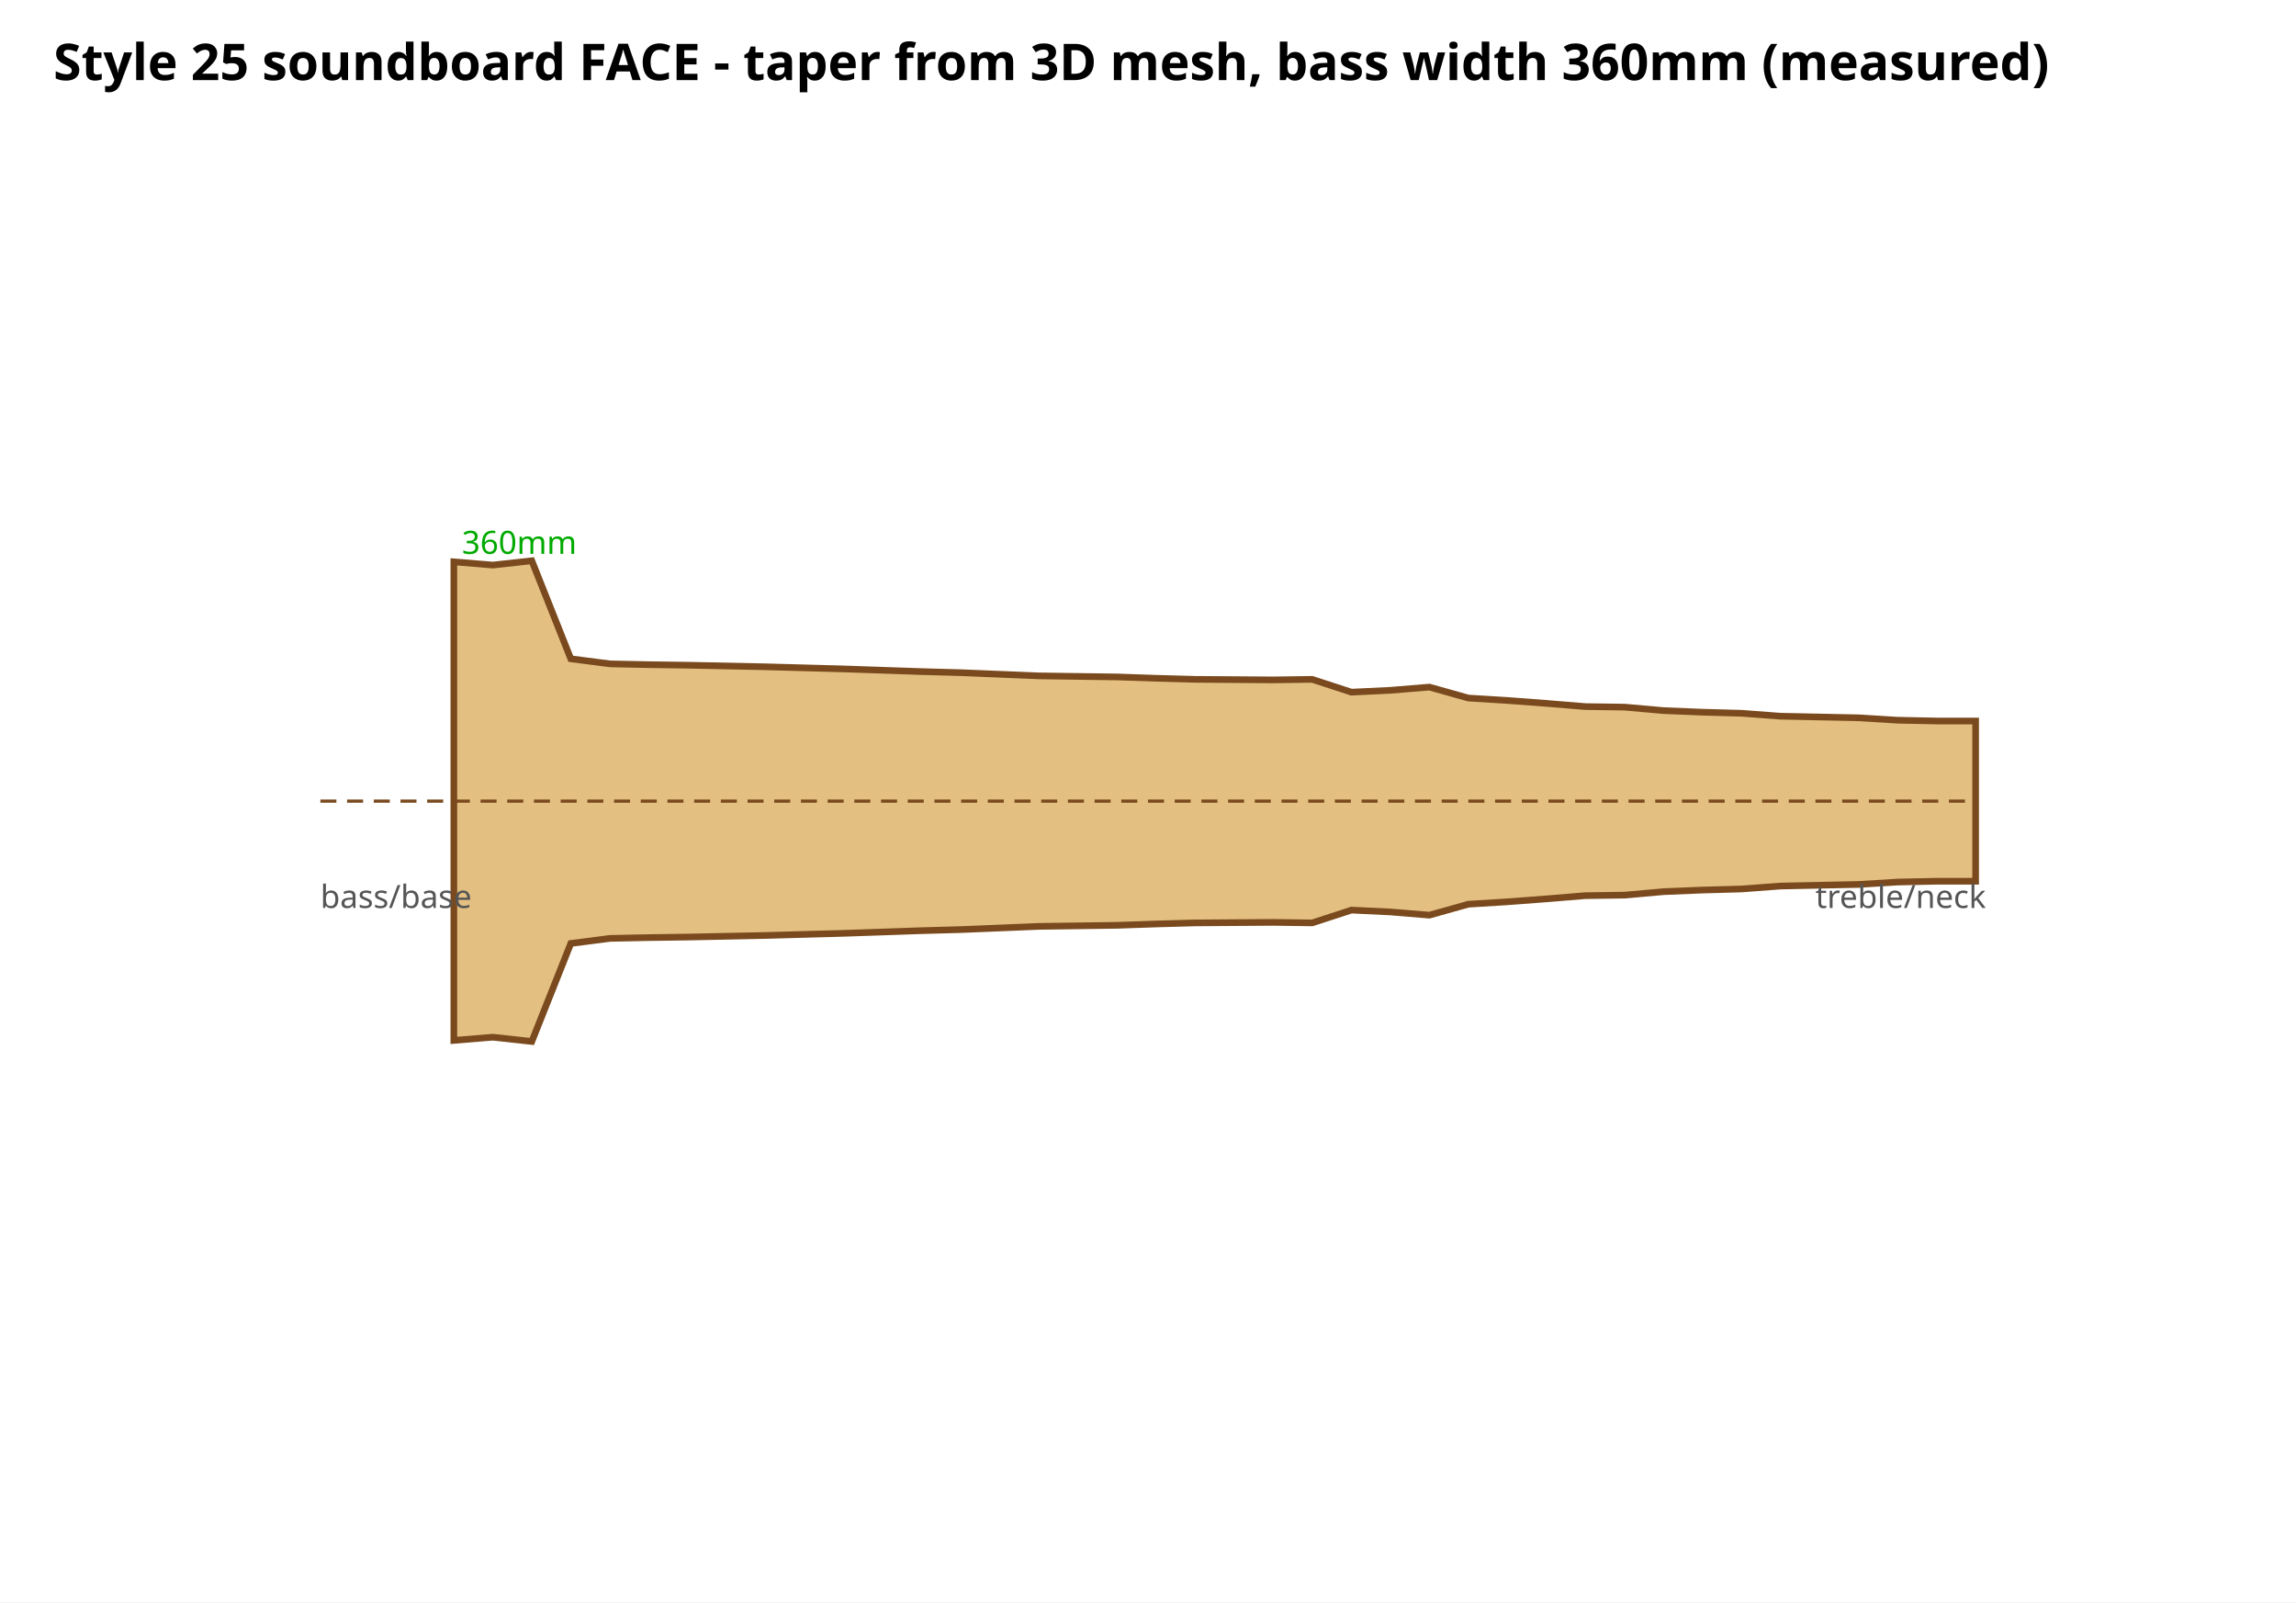
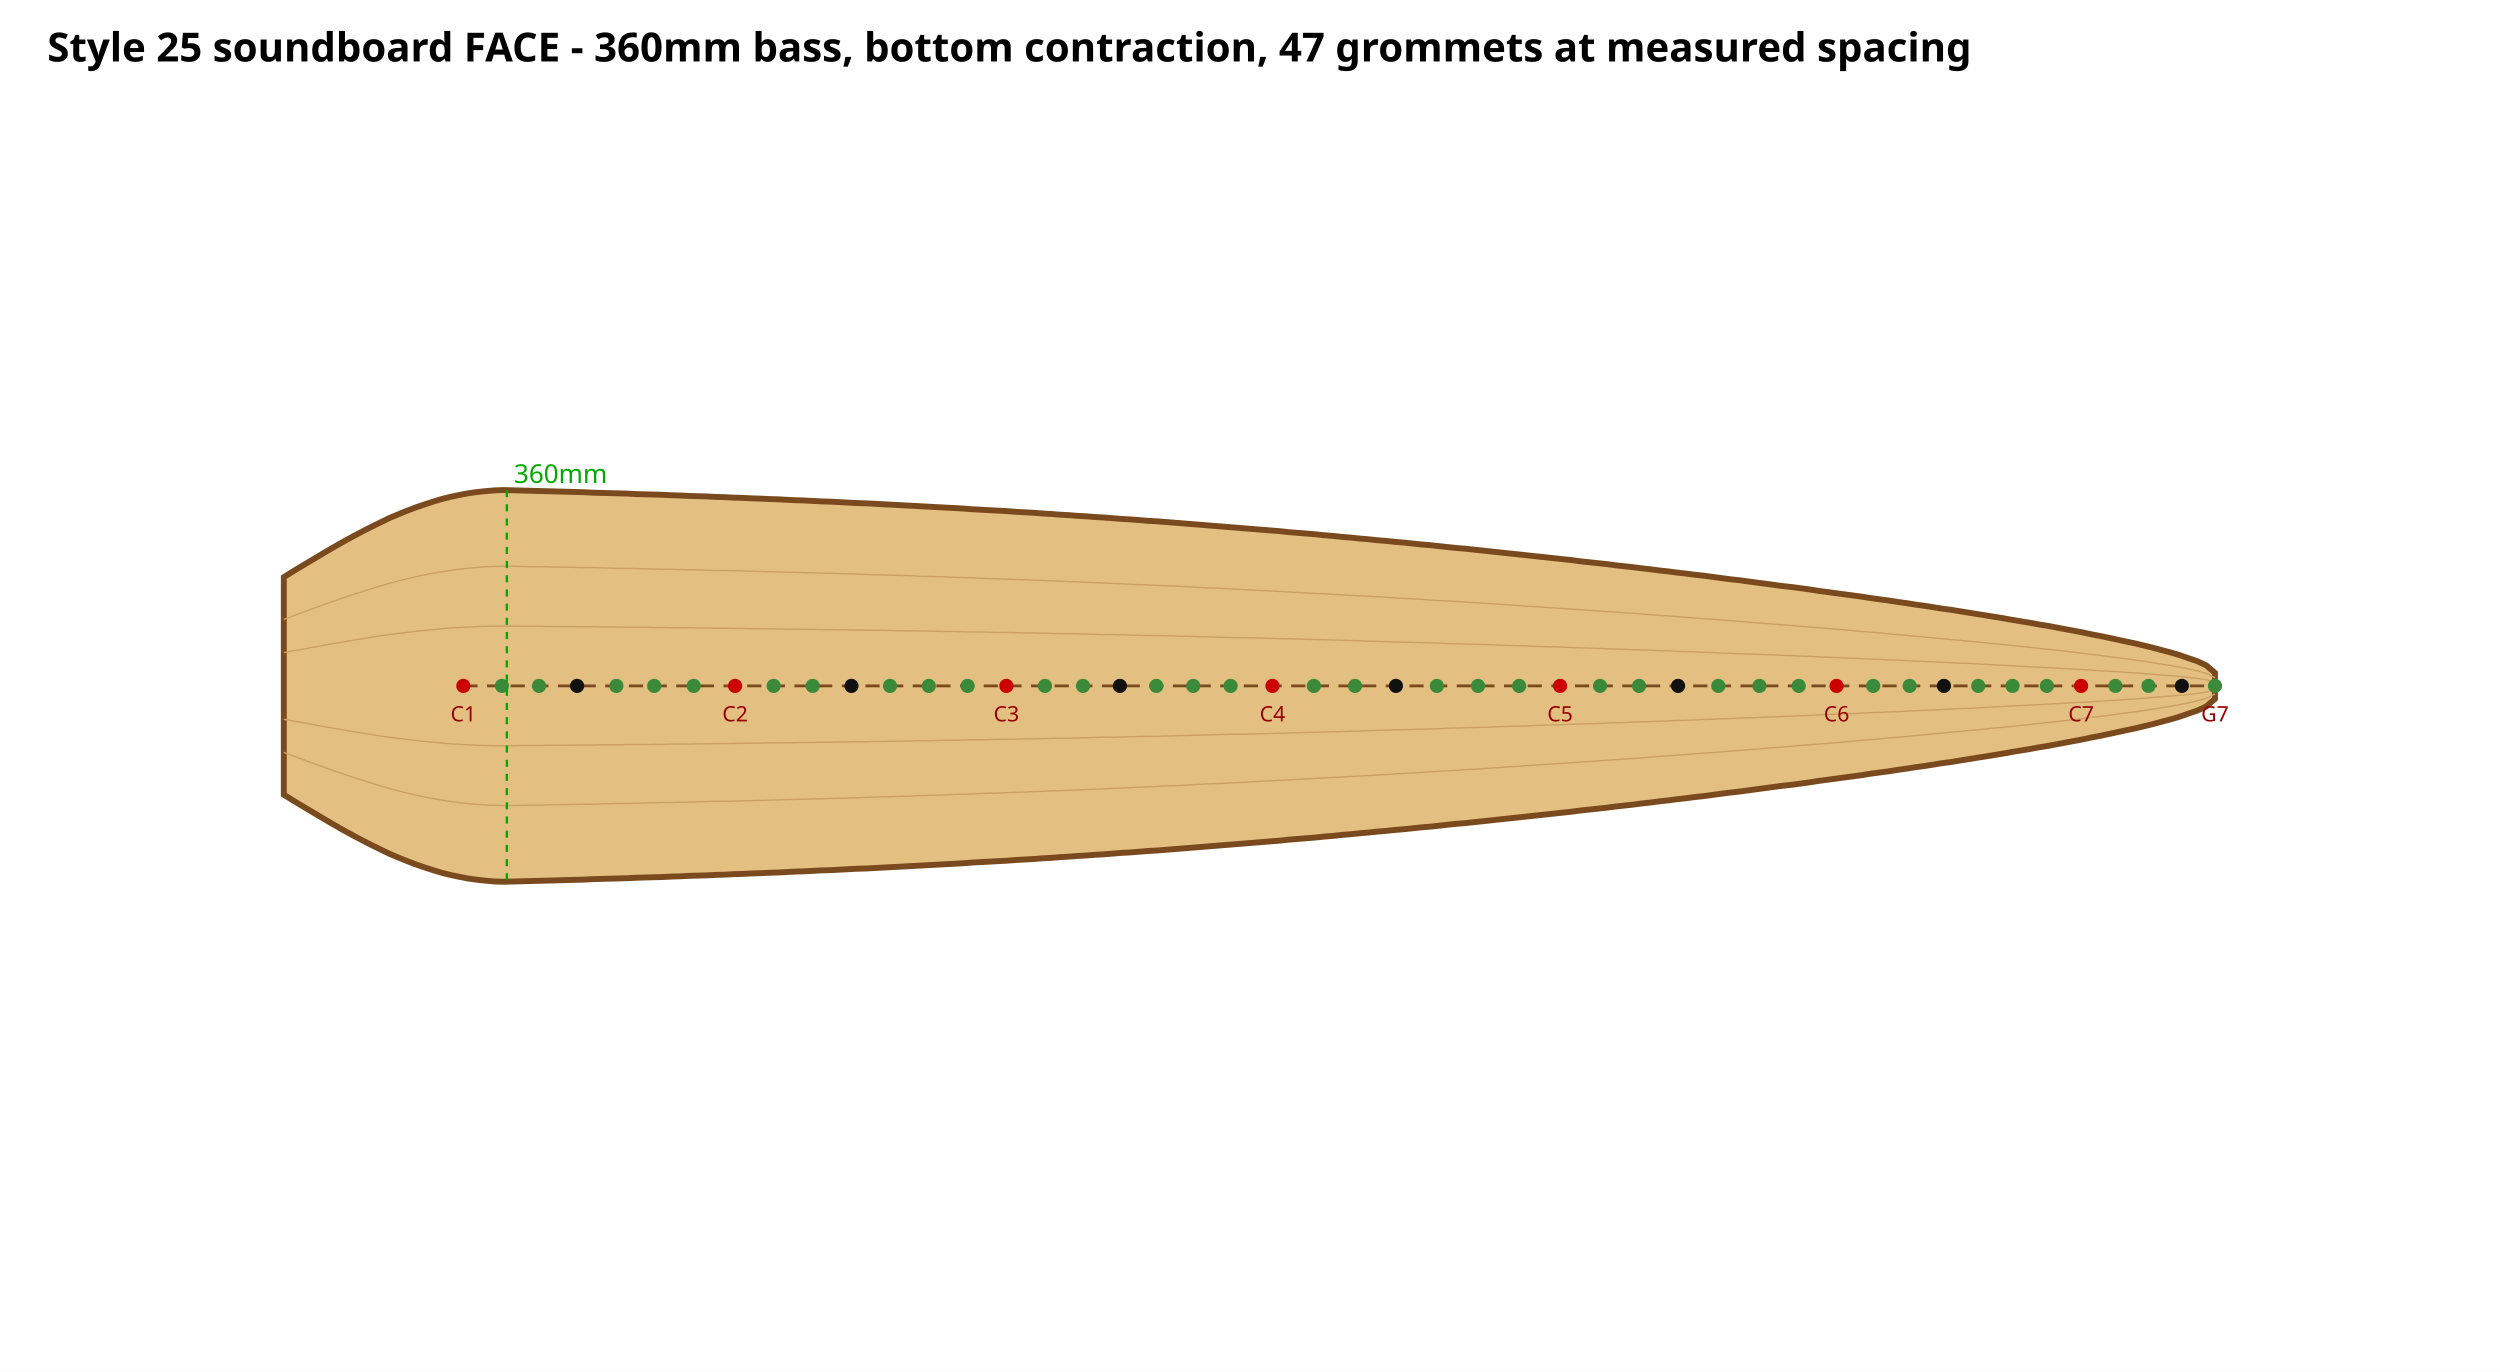
- <svg xmlns="http://www.w3.org/2000/svg" viewBox="0 0 860 600" font-family="sans-serif">
-   <rect x="0" y="0" width="860" height="600" fill="white" />
-   <text x="20" y="30" font-size="19" font-weight="bold">Style 25 soundboard FACE - taper from 3D mesh, bass width 360mm (measured)</text>
-   <polygon points="170.0,210.4 184.6,211.6 199.2,210.0 213.8,246.7 228.5,248.6 243.1,248.9 257.7,249.1 272.3,249.4 286.9,249.7 301.5,250.1 316.2,250.5 330.8,251.0 345.4,251.5 360.0,251.9 374.6,252.5 389.2,253.1 403.8,253.3 418.5,253.5 433.1,254.0 447.7,254.4 462.3,254.5 476.9,254.6 491.5,254.4 506.2,259.2 520.8,258.5 535.4,257.3 550.0,261.4 564.6,262.3 579.2,263.4 593.8,264.6 608.5,264.8 623.1,266.1 637.7,266.7 652.3,267.1 666.9,268.2 681.5,268.5 696.2,268.8 710.8,269.7 725.4,270.0 740.0,270.0 740.0,330.0 725.4,330.0 710.8,330.3 696.2,331.2 681.5,331.5 666.9,331.8 652.3,332.9 637.7,333.3 623.1,333.9 608.5,335.2 593.8,335.4 579.2,336.6 564.6,337.7 550.0,338.6 535.4,342.7 520.8,341.5 506.2,340.8 491.5,345.6 476.9,345.4 462.3,345.5 447.7,345.6 433.1,346.0 418.5,346.5 403.8,346.7 389.2,346.9 374.6,347.5 360.0,348.1 345.4,348.5 330.8,349.0 316.2,349.5 301.5,349.9 286.9,350.3 272.3,350.6 257.7,350.9 243.1,351.1 228.5,351.4 213.8,353.3 199.2,390.0 184.6,388.4 170.0,389.6" fill="#e3c081" stroke="#7a4a1e" stroke-width="2.5" />
-   <line x1="120.0" y1="300.0" x2="740.0" y2="300.0" stroke="#7a4a1e" stroke-width="1.2" stroke-dasharray="6 4" />
-   <text x="173.0" y="207.4" font-size="12" fill="#0a0">360mm</text>
-   <text x="120.0" y="340.0" font-size="12" fill="#555">bass/base</text>
-   <text x="680.0" y="340.0" font-size="12" fill="#555">treble/neck</text>
+ <svg xmlns="http://www.w3.org/2000/svg" viewBox="0 0 1057 580" font-family="sans-serif">
+   <rect width="1057" height="580" fill="white" />
+   <text x="20" y="26" font-size="17" font-weight="bold">Style 25 soundboard FACE - 360mm bass, bottom contraction, 47 grommets at measured spacing</text>
+   <polygon points="120.0,244.0 123.7,241.7 127.5,239.4 131.2,237.2 134.9,235.0 138.6,232.8 142.4,230.6 146.1,228.5 149.8,226.5 153.6,224.5 157.3,222.6 161.0,220.8 164.7,219.0 168.5,217.4 172.2,215.9 175.9,214.5 179.7,213.2 183.4,212.0 187.1,210.9 190.8,210.0 194.6,209.2 198.3,208.5 202.0,208.0 205.8,207.6 209.5,207.3 213.2,207.2 216.9,207.3 220.7,207.4 224.4,207.5 228.1,207.6 231.9,207.7 235.6,207.8 239.3,207.9 243.0,208.0 246.8,208.1 250.5,208.3 254.2,208.4 257.9,208.5 261.7,208.6 265.4,208.7 269.1,208.9 272.9,209.0 276.6,209.1 280.3,209.2 284.0,209.4 287.8,209.5 291.5,209.7 295.2,209.8 299.0,209.9 302.7,210.1 306.4,210.2 310.1,210.4 313.9,210.5 317.6,210.7 321.3,210.8 325.1,211.0 328.8,211.1 332.5,211.3 336.2,211.5 340.0,211.6 343.7,211.8 347.4,212.0 351.2,212.1 354.9,212.3 358.6,212.5 362.3,212.7 366.1,212.8 369.8,213.0 373.5,213.2 377.3,213.4 381.0,213.6 384.7,213.8 388.4,214.0 392.2,214.2 395.9,214.4 399.6,214.6 403.4,214.8 407.1,215.0 410.8,215.3 414.5,215.5 418.3,215.7 422.0,215.9 425.7,216.1 429.5,216.4 433.2,216.6 436.9,216.8 440.6,217.1 444.4,217.3 448.1,217.6 451.8,217.8 455.6,218.1 459.3,218.3 463.0,218.6 466.7,218.8 470.5,219.1 474.2,219.4 477.9,219.6 481.7,219.9 485.4,220.2 489.1,220.4 492.8,220.7 496.6,221.0 500.3,221.3 504.0,221.6 507.8,221.9 511.5,222.2 515.2,222.5 518.9,222.8 522.7,223.1 526.4,223.4 530.1,223.7 533.8,224.0 537.6,224.3 541.3,224.6 545.0,225.0 548.8,225.3 552.5,225.6 556.2,225.9 559.9,226.3 563.7,226.6 567.4,227.0 571.1,227.3 574.9,227.7 578.6,228.0 582.3,228.4 586.0,228.7 589.8,229.1 593.5,229.4 597.2,229.8 601.0,230.2 604.7,230.5 608.4,230.9 612.1,231.3 615.9,231.7 619.6,232.0 623.3,232.4 627.1,232.8 630.8,233.2 634.5,233.6 638.2,234.0 642.0,234.4 645.7,234.8 649.4,235.2 653.2,235.6 656.9,236.0 660.6,236.4 664.3,236.8 668.1,237.3 671.8,237.7 675.5,238.1 679.3,238.5 683.0,239.0 686.7,239.4 690.4,239.8 694.2,240.3 697.9,240.7 701.6,241.2 705.4,241.6 709.1,242.1 712.8,242.5 716.5,243.0 720.3,243.4 724.0,243.9 727.7,244.4 731.5,244.9 735.2,245.3 738.9,245.8 742.6,246.3 746.4,246.8 750.1,247.3 753.8,247.8 757.6,248.2 761.3,248.7 765.0,249.2 768.7,249.8 772.5,250.3 776.2,250.8 779.9,251.3 783.7,251.8 787.4,252.3 791.1,252.9 794.8,253.4 798.6,253.9 802.3,254.5 806.0,255.0 809.7,255.6 813.5,256.1 817.2,256.7 820.9,257.3 824.7,257.8 828.4,258.4 832.1,259.0 835.8,259.6 839.6,260.2 843.3,260.8 847.0,261.4 850.8,262.1 854.5,262.7 858.2,263.3 861.9,264.0 865.7,264.6 869.4,265.3 873.1,266.0 876.9,266.7 880.6,267.4 884.3,268.2 888.0,268.9 891.8,269.7 895.5,270.5 899.2,271.3 903.0,272.1 906.7,273.0 910.4,273.9 914.1,274.9 917.9,275.9 921.6,277.0 925.3,278.3 929.1,279.6 932.8,281.3 936.5,284.5 936.5,295.5 932.8,298.7 929.1,300.4 925.3,301.7 921.6,303.0 917.9,304.1 914.1,305.1 910.4,306.1 906.7,307.0 903.0,307.9 899.2,308.7 895.5,309.5 891.8,310.3 888.0,311.1 884.3,311.8 880.6,312.6 876.9,313.3 873.1,314.0 869.4,314.7 865.7,315.4 861.9,316.0 858.2,316.7 854.5,317.3 850.8,317.9 847.0,318.6 843.3,319.2 839.6,319.8 835.8,320.4 832.1,321.0 828.4,321.6 824.7,322.2 820.9,322.7 817.2,323.3 813.5,323.9 809.7,324.4 806.0,325.0 802.3,325.5 798.6,326.1 794.8,326.6 791.1,327.1 787.4,327.7 783.7,328.2 779.9,328.7 776.2,329.2 772.5,329.7 768.7,330.2 765.0,330.8 761.3,331.3 757.6,331.8 753.8,332.2 750.1,332.7 746.4,333.2 742.6,333.7 738.9,334.2 735.2,334.7 731.5,335.1 727.7,335.6 724.0,336.1 720.3,336.6 716.5,337.0 712.8,337.5 709.1,337.9 705.4,338.4 701.6,338.8 697.9,339.3 694.2,339.7 690.4,340.2 686.7,340.6 683.0,341.0 679.3,341.5 675.5,341.9 671.8,342.3 668.1,342.7 664.3,343.2 660.6,343.6 656.9,344.0 653.2,344.4 649.4,344.8 645.7,345.2 642.0,345.6 638.2,346.0 634.5,346.4 630.8,346.8 627.1,347.2 623.3,347.6 619.6,348.0 615.9,348.3 612.1,348.7 608.4,349.1 604.7,349.5 601.0,349.8 597.2,350.2 593.5,350.6 589.8,350.9 586.0,351.3 582.3,351.6 578.6,352.0 574.9,352.3 571.1,352.7 567.4,353.0 563.7,353.4 559.9,353.7 556.2,354.1 552.5,354.4 548.8,354.7 545.0,355.0 541.3,355.4 537.6,355.7 533.8,356.0 530.1,356.3 526.4,356.6 522.7,356.9 518.9,357.2 515.2,357.5 511.5,357.8 507.8,358.1 504.0,358.4 500.3,358.7 496.6,359.0 492.8,359.3 489.1,359.6 485.4,359.8 481.7,360.1 477.9,360.4 474.2,360.6 470.5,360.9 466.7,361.2 463.0,361.4 459.3,361.7 455.6,361.9 451.8,362.2 448.1,362.4 444.4,362.7 440.6,362.9 436.9,363.2 433.2,363.4 429.5,363.6 425.7,363.9 422.0,364.1 418.3,364.3 414.5,364.5 410.8,364.7 407.1,365.0 403.4,365.2 399.6,365.4 395.9,365.6 392.2,365.8 388.4,366.0 384.7,366.2 381.0,366.4 377.3,366.6 373.5,366.8 369.8,367.0 366.1,367.2 362.3,367.3 358.6,367.5 354.9,367.7 351.2,367.9 347.4,368.0 343.7,368.2 340.0,368.4 336.2,368.5 332.5,368.7 328.8,368.9 325.1,369.0 321.3,369.2 317.6,369.3 313.9,369.5 310.1,369.6 306.4,369.8 302.7,369.9 299.0,370.1 295.2,370.2 291.5,370.3 287.8,370.5 284.0,370.6 280.3,370.8 276.6,370.9 272.9,371.0 269.1,371.1 265.4,371.3 261.7,371.4 257.9,371.5 254.2,371.6 250.5,371.7 246.8,371.9 243.0,372.0 239.3,372.1 235.6,372.2 231.9,372.3 228.1,372.4 224.4,372.5 220.7,372.6 216.9,372.7 213.2,372.8 209.5,372.7 205.8,372.4 202.0,372.0 198.3,371.5 194.6,370.8 190.8,370.0 187.1,369.1 183.4,368.0 179.7,366.8 175.9,365.5 172.2,364.1 168.5,362.6 164.7,361.0 161.0,359.2 157.3,357.4 153.6,355.5 149.8,353.5 146.1,351.5 142.4,349.4 138.6,347.2 134.9,345.0 131.2,342.8 127.5,340.6 123.7,338.3 120.0,336.0" fill="#e3c081" stroke="#7a4a1e" stroke-width="2.5" />
+   <polyline points="120.0,318.1 123.7,319.5 127.5,320.9 131.2,322.3 134.9,323.6 138.6,325.0 142.4,326.3 146.1,327.6 149.8,328.8 153.6,330.0 157.3,331.2 161.0,332.3 164.7,333.4 168.5,334.4 172.2,335.3 175.9,336.2 179.7,337.0 183.4,337.7 187.1,338.3 190.8,338.9 194.6,339.4 198.3,339.8 202.0,340.1 205.8,340.4 209.5,340.5 213.2,340.6 216.9,340.6 220.7,340.5 224.4,340.4 228.1,340.4 231.9,340.3 235.6,340.2 239.3,340.2 243.0,340.1 246.8,340.0 250.5,340.0 254.2,339.9 257.9,339.8 261.7,339.7 265.4,339.7 269.1,339.6 272.9,339.5 276.6,339.4 280.3,339.3 284.0,339.3 287.8,339.2 291.5,339.1 295.2,339.0 299.0,338.9 302.7,338.8 306.4,338.8 310.1,338.7 313.9,338.6 317.6,338.5 321.3,338.4 325.1,338.3 328.8,338.2 332.5,338.1 336.2,338.0 340.0,337.9 343.7,337.8 347.4,337.7 351.2,337.6 354.9,337.5 358.6,337.4 362.3,337.3 366.1,337.1 369.8,337.0 373.5,336.9 377.3,336.8 381.0,336.7 384.7,336.6 388.4,336.4 392.2,336.3 395.9,336.2 399.6,336.1 403.4,335.9 407.1,335.8 410.8,335.7 414.5,335.5 418.3,335.4 422.0,335.3 425.7,335.1 429.5,335.0 433.2,334.9 436.9,334.7 440.6,334.6 444.4,334.4 448.1,334.3 451.8,334.1 455.6,334.0 459.3,333.8 463.0,333.7 466.7,333.5 470.5,333.3 474.2,333.2 477.9,333.0 481.7,332.8 485.4,332.7 489.1,332.5 492.8,332.3 496.6,332.2 500.3,332.0 504.0,331.8 507.8,331.6 511.5,331.4 515.2,331.3 518.9,331.1 522.7,330.9 526.4,330.7 530.1,330.5 533.8,330.3 537.6,330.1 541.3,329.9 545.0,329.7 548.8,329.5 552.5,329.3 556.2,329.1 559.9,328.9 563.7,328.7 567.4,328.5 571.1,328.3 574.9,328.1 578.6,327.9 582.3,327.7 586.0,327.5 589.8,327.2 593.5,327.0 597.2,326.8 601.0,326.6 604.7,326.3 608.4,326.1 612.1,325.9 615.9,325.7 619.6,325.4 623.3,325.2 627.1,325.0 630.8,324.7 634.5,324.5 638.2,324.2 642.0,324.0 645.7,323.7 649.4,323.5 653.2,323.2 656.9,323.0 660.6,322.7 664.3,322.5 668.1,322.2 671.8,322.0 675.5,321.7 679.3,321.4 683.0,321.2 686.7,320.9 690.4,320.7 694.2,320.4 697.9,320.1 701.6,319.8 705.4,319.6 709.1,319.3 712.8,319.0 716.5,318.7 720.3,318.4 724.0,318.2 727.7,317.9 731.5,317.6 735.2,317.3 738.9,317.0 742.6,316.7 746.4,316.4 750.1,316.1 753.8,315.8 757.6,315.5 761.3,315.2 765.0,314.9 768.7,314.6 772.5,314.3 776.2,314.0 779.9,313.7 783.7,313.3 787.4,313.0 791.1,312.7 794.8,312.4 798.6,312.0 802.3,311.7 806.0,311.4 809.7,311.0 813.5,310.7 817.2,310.3 820.9,310.0 824.7,309.6 828.4,309.3 832.1,308.9 835.8,308.6 839.6,308.2 843.3,307.8 847.0,307.5 850.8,307.1 854.5,306.7 858.2,306.3 861.9,305.9 865.7,305.5 869.4,305.1 873.1,304.7 876.9,304.2 880.6,303.8 884.3,303.3 888.0,302.9 891.8,302.4 895.5,301.9 899.2,301.4 903.0,300.9 906.7,300.4 910.4,299.8 914.1,299.2 917.9,298.6 921.6,297.9 925.3,297.2 929.1,296.3 932.8,295.3 936.5,293.4" fill="none" stroke="#caa066" stroke-width="0.6" />
+   <polyline points="120.0,304.1 123.7,304.8 127.5,305.4 131.2,306.1 134.9,306.8 138.6,307.5 142.4,308.1 146.1,308.8 149.8,309.4 153.6,310.0 157.3,310.6 161.0,311.2 164.7,311.7 168.5,312.2 172.2,312.6 175.9,313.1 179.7,313.5 183.4,313.8 187.1,314.2 190.8,314.5 194.6,314.7 198.3,314.9 202.0,315.1 205.8,315.2 209.5,315.3 213.2,315.3 216.9,315.3 220.7,315.2 224.4,315.2 228.1,315.2 231.9,315.1 235.6,315.1 239.3,315.1 243.0,315.0 246.8,315.0 250.5,315.0 254.2,314.9 257.9,314.9 261.7,314.9 265.4,314.8 269.1,314.8 272.9,314.8 276.6,314.7 280.3,314.7 284.0,314.6 287.8,314.6 291.5,314.6 295.2,314.5 299.0,314.5 302.7,314.4 306.4,314.4 310.1,314.3 313.9,314.3 317.6,314.2 321.3,314.2 325.1,314.1 328.8,314.1 332.5,314.0 336.2,314.0 340.0,313.9 343.7,313.9 347.4,313.8 351.2,313.8 354.9,313.7 358.6,313.7 362.3,313.6 366.1,313.6 369.8,313.5 373.5,313.5 377.3,313.4 381.0,313.3 384.7,313.3 388.4,313.2 392.2,313.2 395.9,313.1 399.6,313.0 403.4,313.0 407.1,312.9 410.8,312.8 414.5,312.8 418.3,312.7 422.0,312.6 425.7,312.6 429.5,312.5 433.2,312.4 436.9,312.4 440.6,312.3 444.4,312.2 448.1,312.1 451.8,312.1 455.6,312.0 459.3,311.9 463.0,311.8 466.7,311.7 470.5,311.7 474.2,311.6 477.9,311.5 481.7,311.4 485.4,311.3 489.1,311.3 492.8,311.2 496.6,311.1 500.3,311.0 504.0,310.9 507.8,310.8 511.5,310.7 515.2,310.6 518.9,310.5 522.7,310.4 526.4,310.4 530.1,310.3 533.8,310.2 537.6,310.1 541.3,310.0 545.0,309.9 548.8,309.8 552.5,309.7 556.2,309.6 559.9,309.5 563.7,309.4 567.4,309.3 571.1,309.2 574.9,309.1 578.6,308.9 582.3,308.8 586.0,308.7 589.8,308.6 593.5,308.5 597.2,308.4 601.0,308.3 604.7,308.2 608.4,308.1 612.1,307.9 615.9,307.8 619.6,307.7 623.3,307.6 627.1,307.5 630.8,307.4 634.5,307.2 638.2,307.1 642.0,307.0 645.7,306.9 649.4,306.7 653.2,306.6 656.9,306.5 660.6,306.4 664.3,306.2 668.1,306.1 671.8,306.0 675.5,305.9 679.3,305.7 683.0,305.6 686.7,305.5 690.4,305.3 694.2,305.2 697.9,305.1 701.6,304.9 705.4,304.8 709.1,304.6 712.8,304.5 716.5,304.4 720.3,304.2 724.0,304.1 727.7,303.9 731.5,303.8 735.2,303.6 738.9,303.5 742.6,303.4 746.4,303.2 750.1,303.1 753.8,302.9 757.6,302.8 761.3,302.6 765.0,302.5 768.7,302.3 772.5,302.1 776.2,302.0 779.9,301.8 783.7,301.7 787.4,301.5 791.1,301.3 794.8,301.2 798.6,301.0 802.3,300.9 806.0,300.7 809.7,300.5 813.5,300.3 817.2,300.2 820.9,300.0 824.7,299.8 828.4,299.6 832.1,299.5 835.8,299.3 839.6,299.1 843.3,298.9 847.0,298.7 850.8,298.5 854.5,298.3 858.2,298.1 861.9,297.9 865.7,297.7 869.4,297.5 873.1,297.3 876.9,297.1 880.6,296.9 884.3,296.7 888.0,296.4 891.8,296.2 895.5,296.0 899.2,295.7 903.0,295.5 906.7,295.2 910.4,294.9 914.1,294.6 917.9,294.3 921.6,294.0 925.3,293.6 929.1,293.2 932.8,292.6 936.5,291.7" fill="none" stroke="#caa066" stroke-width="0.6" />
+   <polyline points="120.0,275.9 123.7,275.2 127.5,274.6 131.2,273.9 134.9,273.2 138.6,272.5 142.4,271.9 146.1,271.2 149.8,270.6 153.6,270.0 157.3,269.4 161.0,268.8 164.7,268.3 168.5,267.8 172.2,267.4 175.9,266.9 179.7,266.5 183.4,266.2 187.1,265.8 190.8,265.5 194.6,265.3 198.3,265.1 202.0,264.9 205.8,264.8 209.5,264.7 213.2,264.7 216.9,264.7 220.7,264.8 224.4,264.8 228.1,264.8 231.9,264.9 235.6,264.9 239.3,264.9 243.0,265.0 246.8,265.0 250.5,265.0 254.2,265.1 257.9,265.1 261.7,265.1 265.4,265.2 269.1,265.2 272.9,265.2 276.6,265.3 280.3,265.3 284.0,265.4 287.8,265.4 291.5,265.4 295.2,265.5 299.0,265.5 302.7,265.6 306.4,265.6 310.1,265.7 313.9,265.7 317.6,265.8 321.3,265.8 325.1,265.9 328.8,265.9 332.5,266.0 336.2,266.0 340.0,266.1 343.7,266.1 347.4,266.2 351.2,266.2 354.9,266.3 358.6,266.3 362.3,266.4 366.1,266.4 369.8,266.5 373.5,266.5 377.3,266.6 381.0,266.7 384.7,266.7 388.4,266.8 392.2,266.8 395.9,266.9 399.6,267.0 403.4,267.0 407.1,267.1 410.8,267.2 414.5,267.2 418.3,267.3 422.0,267.4 425.7,267.4 429.5,267.5 433.2,267.6 436.9,267.6 440.6,267.7 444.4,267.8 448.1,267.9 451.8,267.9 455.6,268.0 459.3,268.1 463.0,268.2 466.7,268.3 470.5,268.3 474.2,268.4 477.9,268.5 481.7,268.6 485.4,268.7 489.1,268.7 492.8,268.8 496.6,268.9 500.3,269.0 504.0,269.1 507.8,269.2 511.5,269.3 515.2,269.4 518.9,269.5 522.7,269.6 526.4,269.6 530.1,269.7 533.8,269.8 537.6,269.9 541.3,270.0 545.0,270.1 548.8,270.2 552.5,270.3 556.2,270.4 559.9,270.5 563.7,270.6 567.4,270.7 571.1,270.8 574.9,270.9 578.6,271.1 582.3,271.2 586.0,271.3 589.8,271.4 593.5,271.5 597.2,271.6 601.0,271.7 604.7,271.8 608.4,271.9 612.1,272.1 615.9,272.2 619.6,272.3 623.3,272.4 627.1,272.5 630.8,272.6 634.5,272.8 638.2,272.9 642.0,273.0 645.7,273.1 649.4,273.3 653.2,273.4 656.9,273.5 660.6,273.6 664.3,273.8 668.1,273.9 671.8,274.0 675.5,274.1 679.3,274.3 683.0,274.4 686.7,274.5 690.4,274.7 694.2,274.8 697.9,274.9 701.6,275.1 705.4,275.2 709.1,275.4 712.8,275.5 716.5,275.6 720.3,275.8 724.0,275.9 727.7,276.1 731.5,276.2 735.2,276.4 738.9,276.5 742.6,276.6 746.4,276.8 750.1,276.9 753.8,277.1 757.6,277.2 761.3,277.4 765.0,277.5 768.7,277.7 772.5,277.9 776.2,278.0 779.9,278.2 783.7,278.3 787.4,278.5 791.1,278.7 794.8,278.8 798.6,279.0 802.3,279.1 806.0,279.3 809.7,279.5 813.5,279.7 817.2,279.8 820.9,280.0 824.7,280.2 828.4,280.4 832.1,280.5 835.8,280.7 839.6,280.9 843.3,281.1 847.0,281.3 850.8,281.5 854.5,281.7 858.2,281.9 861.9,282.1 865.7,282.3 869.4,282.5 873.1,282.7 876.9,282.9 880.6,283.1 884.3,283.3 888.0,283.6 891.8,283.8 895.5,284.0 899.2,284.3 903.0,284.5 906.7,284.8 910.4,285.1 914.1,285.4 917.9,285.7 921.6,286.0 925.3,286.4 929.1,286.8 932.8,287.4 936.5,288.3" fill="none" stroke="#caa066" stroke-width="0.6" />
+   <polyline points="120.0,261.9 123.7,260.5 127.5,259.1 131.2,257.7 134.9,256.4 138.6,255.0 142.4,253.7 146.1,252.4 149.8,251.2 153.6,250.0 157.3,248.8 161.0,247.7 164.7,246.6 168.5,245.6 172.2,244.7 175.9,243.8 179.7,243.0 183.4,242.3 187.1,241.7 190.8,241.1 194.6,240.6 198.3,240.2 202.0,239.9 205.8,239.6 209.5,239.5 213.2,239.4 216.9,239.4 220.7,239.5 224.4,239.6 228.1,239.6 231.9,239.7 235.6,239.8 239.3,239.8 243.0,239.9 246.8,240.0 250.5,240.0 254.2,240.1 257.9,240.2 261.7,240.3 265.4,240.3 269.1,240.4 272.9,240.5 276.6,240.6 280.3,240.7 284.0,240.7 287.8,240.8 291.5,240.9 295.2,241.0 299.0,241.1 302.7,241.2 306.4,241.2 310.1,241.3 313.9,241.4 317.6,241.5 321.3,241.6 325.1,241.7 328.8,241.8 332.5,241.9 336.2,242.0 340.0,242.1 343.7,242.2 347.4,242.3 351.2,242.4 354.9,242.5 358.6,242.6 362.3,242.7 366.1,242.9 369.8,243.0 373.5,243.1 377.3,243.2 381.0,243.3 384.7,243.4 388.4,243.6 392.2,243.7 395.9,243.8 399.6,243.9 403.4,244.1 407.1,244.2 410.8,244.3 414.5,244.5 418.3,244.6 422.0,244.7 425.7,244.9 429.5,245.0 433.2,245.1 436.9,245.3 440.6,245.4 444.4,245.6 448.1,245.7 451.8,245.9 455.6,246.0 459.3,246.2 463.0,246.3 466.7,246.5 470.5,246.7 474.2,246.8 477.9,247.0 481.7,247.2 485.4,247.3 489.1,247.5 492.8,247.7 496.6,247.8 500.3,248.0 504.0,248.2 507.8,248.4 511.5,248.6 515.2,248.7 518.9,248.9 522.7,249.1 526.4,249.3 530.1,249.5 533.8,249.7 537.6,249.9 541.3,250.1 545.0,250.3 548.8,250.5 552.5,250.7 556.2,250.9 559.9,251.1 563.7,251.3 567.4,251.5 571.1,251.7 574.9,251.9 578.6,252.1 582.3,252.3 586.0,252.5 589.8,252.8 593.5,253.0 597.2,253.2 601.0,253.4 604.7,253.7 608.4,253.9 612.1,254.1 615.9,254.3 619.6,254.6 623.3,254.8 627.1,255.0 630.8,255.3 634.5,255.5 638.2,255.8 642.0,256.0 645.7,256.3 649.4,256.5 653.2,256.8 656.9,257.0 660.6,257.3 664.3,257.5 668.1,257.8 671.8,258.0 675.5,258.3 679.3,258.6 683.0,258.8 686.7,259.1 690.4,259.3 694.2,259.6 697.9,259.9 701.6,260.2 705.4,260.4 709.1,260.7 712.8,261.0 716.5,261.3 720.3,261.6 724.0,261.8 727.7,262.1 731.5,262.4 735.2,262.7 738.9,263.0 742.6,263.3 746.4,263.6 750.1,263.9 753.8,264.2 757.6,264.5 761.3,264.8 765.0,265.1 768.7,265.4 772.5,265.7 776.2,266.0 779.9,266.3 783.7,266.7 787.4,267.0 791.1,267.3 794.8,267.6 798.6,268.0 802.3,268.3 806.0,268.6 809.7,269.0 813.5,269.3 817.2,269.7 820.9,270.0 824.7,270.4 828.4,270.7 832.1,271.1 835.8,271.4 839.6,271.8 843.3,272.2 847.0,272.5 850.8,272.9 854.5,273.3 858.2,273.7 861.9,274.1 865.7,274.5 869.4,274.9 873.1,275.3 876.9,275.8 880.6,276.2 884.3,276.7 888.0,277.1 891.8,277.6 895.5,278.1 899.2,278.6 903.0,279.1 906.7,279.6 910.4,280.2 914.1,280.8 917.9,281.4 921.6,282.1 925.3,282.8 929.1,283.7 932.8,284.7 936.5,286.6" fill="none" stroke="#caa066" stroke-width="0.6" />
+   <line x1="195.9" y1="290.0" x2="936.5" y2="290.0" stroke="#7a4a1e" stroke-width="1.2" stroke-dasharray="6 4" />
+   <circle cx="195.9" cy="290.0" r="3" fill="#cc0000" />
+   <circle cx="212.2" cy="290.0" r="3" fill="#3a8a3a" />
+   <circle cx="227.9" cy="290.0" r="3" fill="#3a8a3a" />
+   <circle cx="244.0" cy="290.0" r="3" fill="#111111" />
+   <circle cx="260.6" cy="290.0" r="3" fill="#3a8a3a" />
+   <circle cx="276.6" cy="290.0" r="3" fill="#3a8a3a" />
+   <circle cx="293.3" cy="290.0" r="3" fill="#3a8a3a" />
+   <circle cx="310.8" cy="290.0" r="3" fill="#cc0000" />
+   <circle cx="327.1" cy="290.0" r="3" fill="#3a8a3a" />
+   <circle cx="343.6" cy="290.0" r="3" fill="#3a8a3a" />
+   <circle cx="360.0" cy="290.0" r="3" fill="#111111" />
+   <circle cx="376.3" cy="290.0" r="3" fill="#3a8a3a" />
+   <circle cx="392.7" cy="290.0" r="3" fill="#3a8a3a" />
+   <circle cx="409.1" cy="290.0" r="3" fill="#3a8a3a" />
+   <circle cx="425.5" cy="290.0" r="3" fill="#cc0000" />
+   <circle cx="441.8" cy="290.0" r="3" fill="#3a8a3a" />
+   <circle cx="457.9" cy="290.0" r="3" fill="#3a8a3a" />
+   <circle cx="473.5" cy="290.0" r="3" fill="#111111" />
+   <circle cx="488.9" cy="290.0" r="3" fill="#3a8a3a" />
+   <circle cx="504.5" cy="290.0" r="3" fill="#3a8a3a" />
+   <circle cx="520.3" cy="290.0" r="3" fill="#3a8a3a" />
+   <circle cx="538.0" cy="290.0" r="3" fill="#cc0000" />
+   <circle cx="555.5" cy="290.0" r="3" fill="#3a8a3a" />
+   <circle cx="572.9" cy="290.0" r="3" fill="#3a8a3a" />
+   <circle cx="590.2" cy="290.0" r="3" fill="#111111" />
+   <circle cx="607.5" cy="290.0" r="3" fill="#3a8a3a" />
+   <circle cx="624.9" cy="290.0" r="3" fill="#3a8a3a" />
+   <circle cx="642.3" cy="290.0" r="3" fill="#3a8a3a" />
+   <circle cx="659.6" cy="290.0" r="3" fill="#cc0000" />
+   <circle cx="676.5" cy="290.0" r="3" fill="#3a8a3a" />
+   <circle cx="693.0" cy="290.0" r="3" fill="#3a8a3a" />
+   <circle cx="709.5" cy="290.0" r="3" fill="#111111" />
+   <circle cx="726.5" cy="290.0" r="3" fill="#3a8a3a" />
+   <circle cx="743.9" cy="290.0" r="3" fill="#3a8a3a" />
+   <circle cx="760.5" cy="290.0" r="3" fill="#3a8a3a" />
+   <circle cx="776.5" cy="290.0" r="3" fill="#cc0000" />
+   <circle cx="792.0" cy="290.0" r="3" fill="#3a8a3a" />
+   <circle cx="807.4" cy="290.0" r="3" fill="#3a8a3a" />
+   <circle cx="821.9" cy="290.0" r="3" fill="#111111" />
+   <circle cx="836.4" cy="290.0" r="3" fill="#3a8a3a" />
+   <circle cx="850.9" cy="290.0" r="3" fill="#3a8a3a" />
+   <circle cx="865.4" cy="290.0" r="3" fill="#3a8a3a" />
+   <circle cx="879.9" cy="290.0" r="3" fill="#cc0000" />
+   <circle cx="894.4" cy="290.0" r="3" fill="#3a8a3a" />
+   <circle cx="908.4" cy="290.0" r="3" fill="#3a8a3a" />
+   <circle cx="922.5" cy="290.0" r="3" fill="#111111" />
+   <circle cx="936.5" cy="290.0" r="3" fill="#3a8a3a" />
+   <text x="195.9" y="305.0" font-size="9" fill="#900" text-anchor="middle">C1</text>
+   <text x="310.8" y="305.0" font-size="9" fill="#900" text-anchor="middle">C2</text>
+   <text x="425.5" y="305.0" font-size="9" fill="#900" text-anchor="middle">C3</text>
+   <text x="538.0" y="305.0" font-size="9" fill="#900" text-anchor="middle">C4</text>
+   <text x="659.6" y="305.0" font-size="9" fill="#900" text-anchor="middle">C5</text>
+   <text x="776.5" y="305.0" font-size="9" fill="#900" text-anchor="middle">C6</text>
+   <text x="879.9" y="305.0" font-size="9" fill="#900" text-anchor="middle">C7</text>
+   <text x="936.5" y="305.0" font-size="9" fill="#900" text-anchor="middle">G7</text>
+   <line x1="214.3" y1="207.2" x2="214.3" y2="372.8" stroke="#0a0" stroke-width="1" stroke-dasharray="3 3" />
+   <text x="217.3" y="204.2" font-size="11" fill="#0a0">360mm</text>
</svg>
